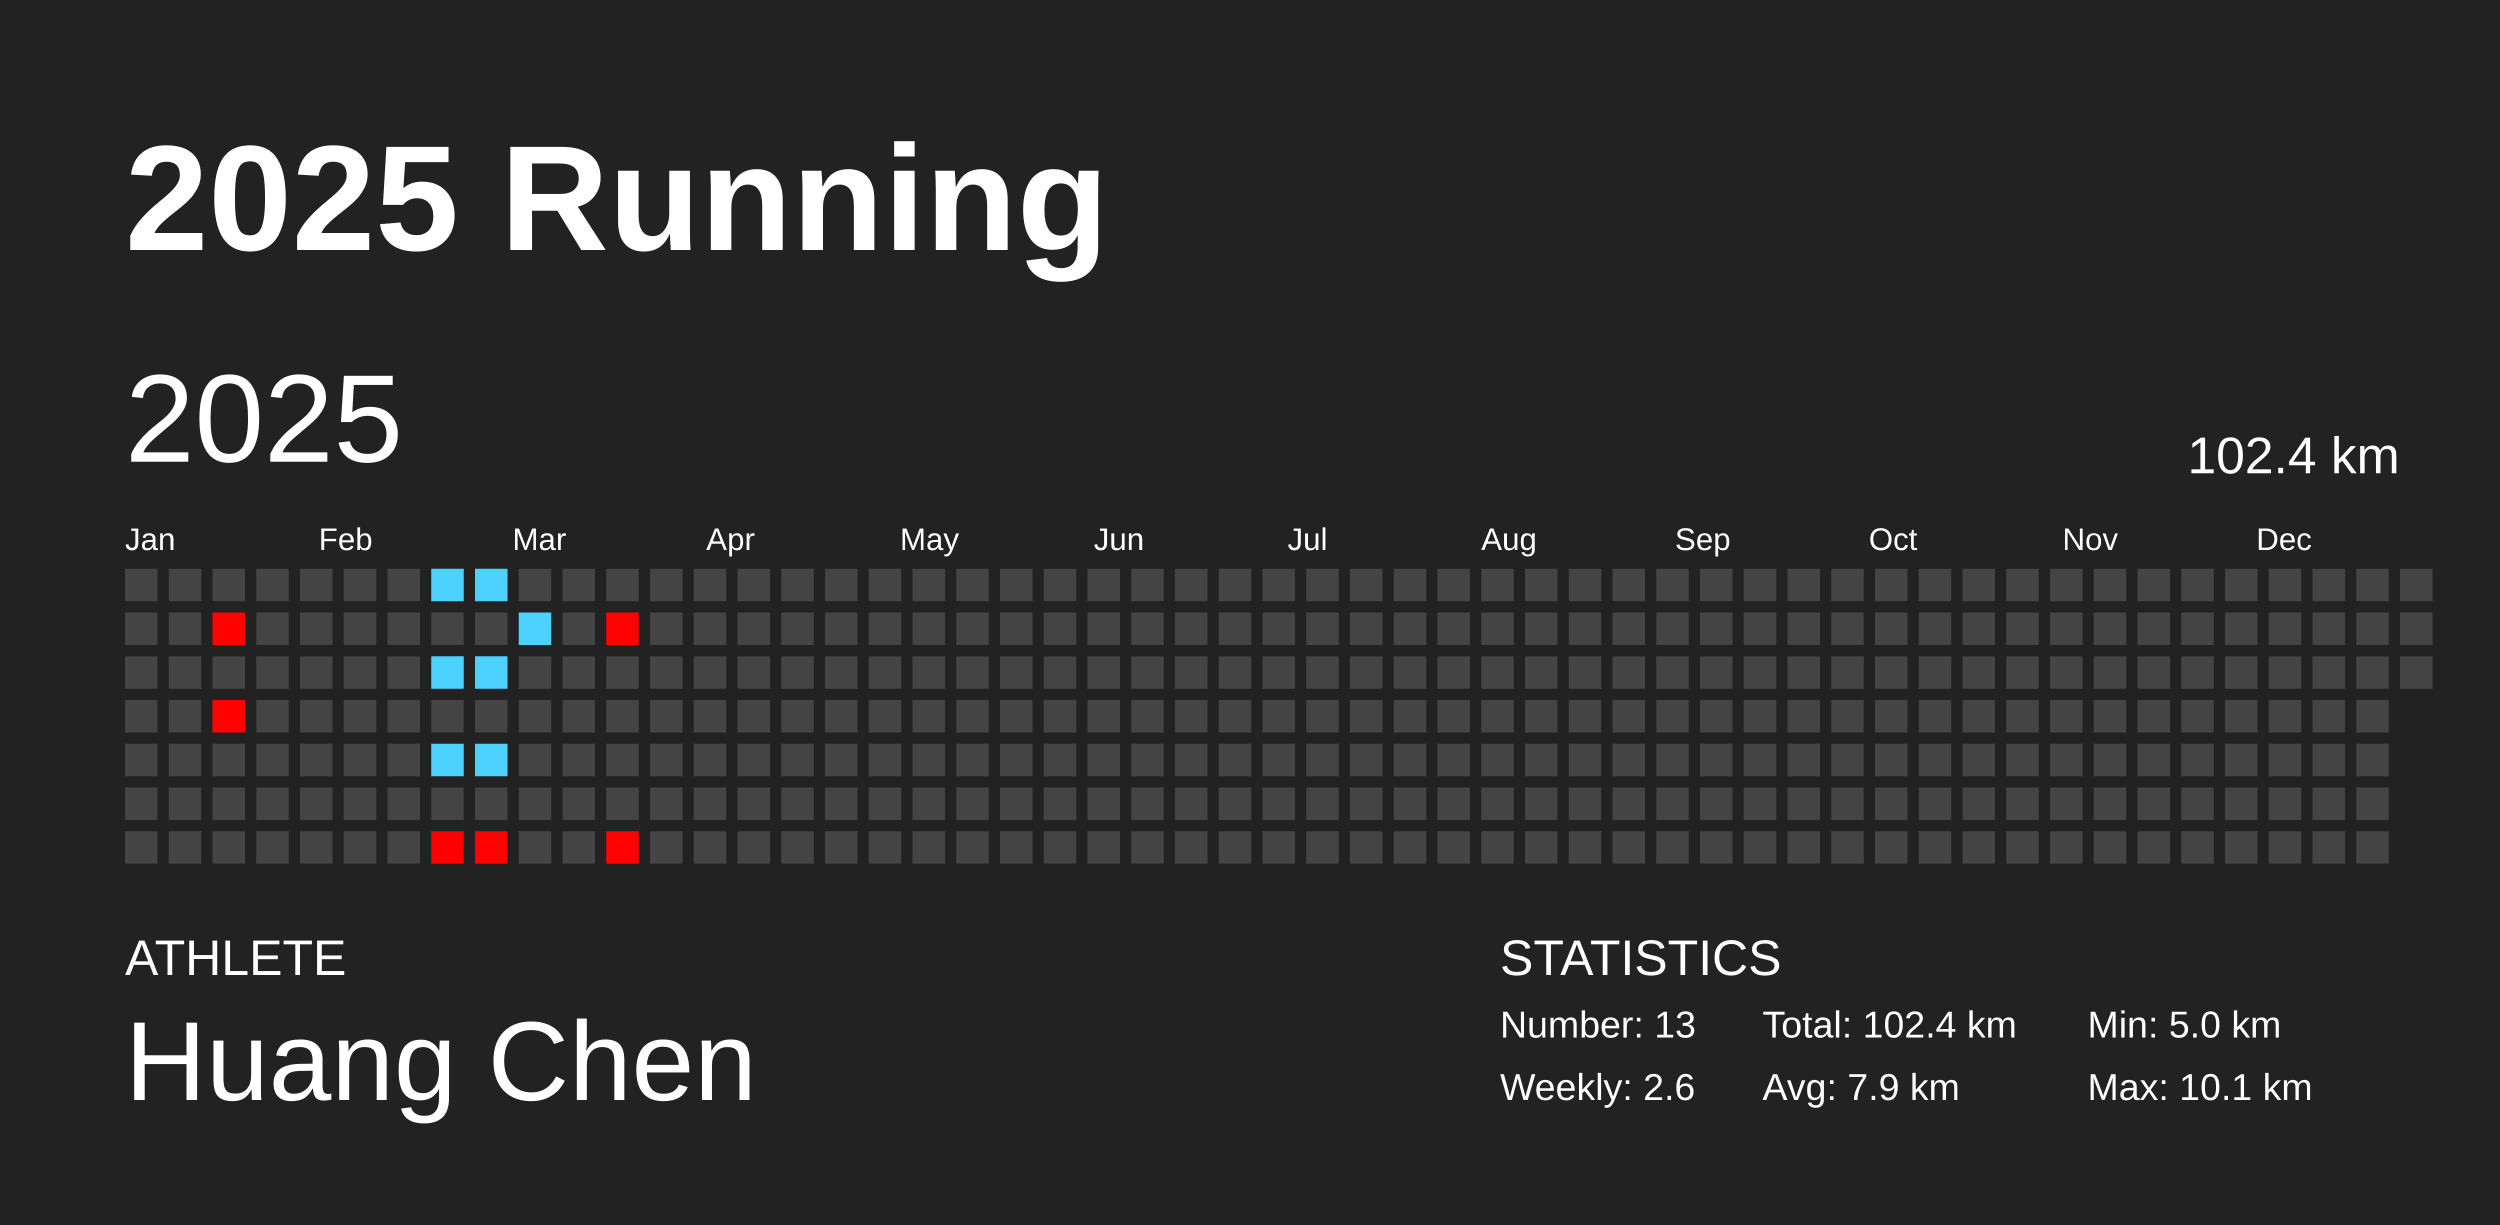
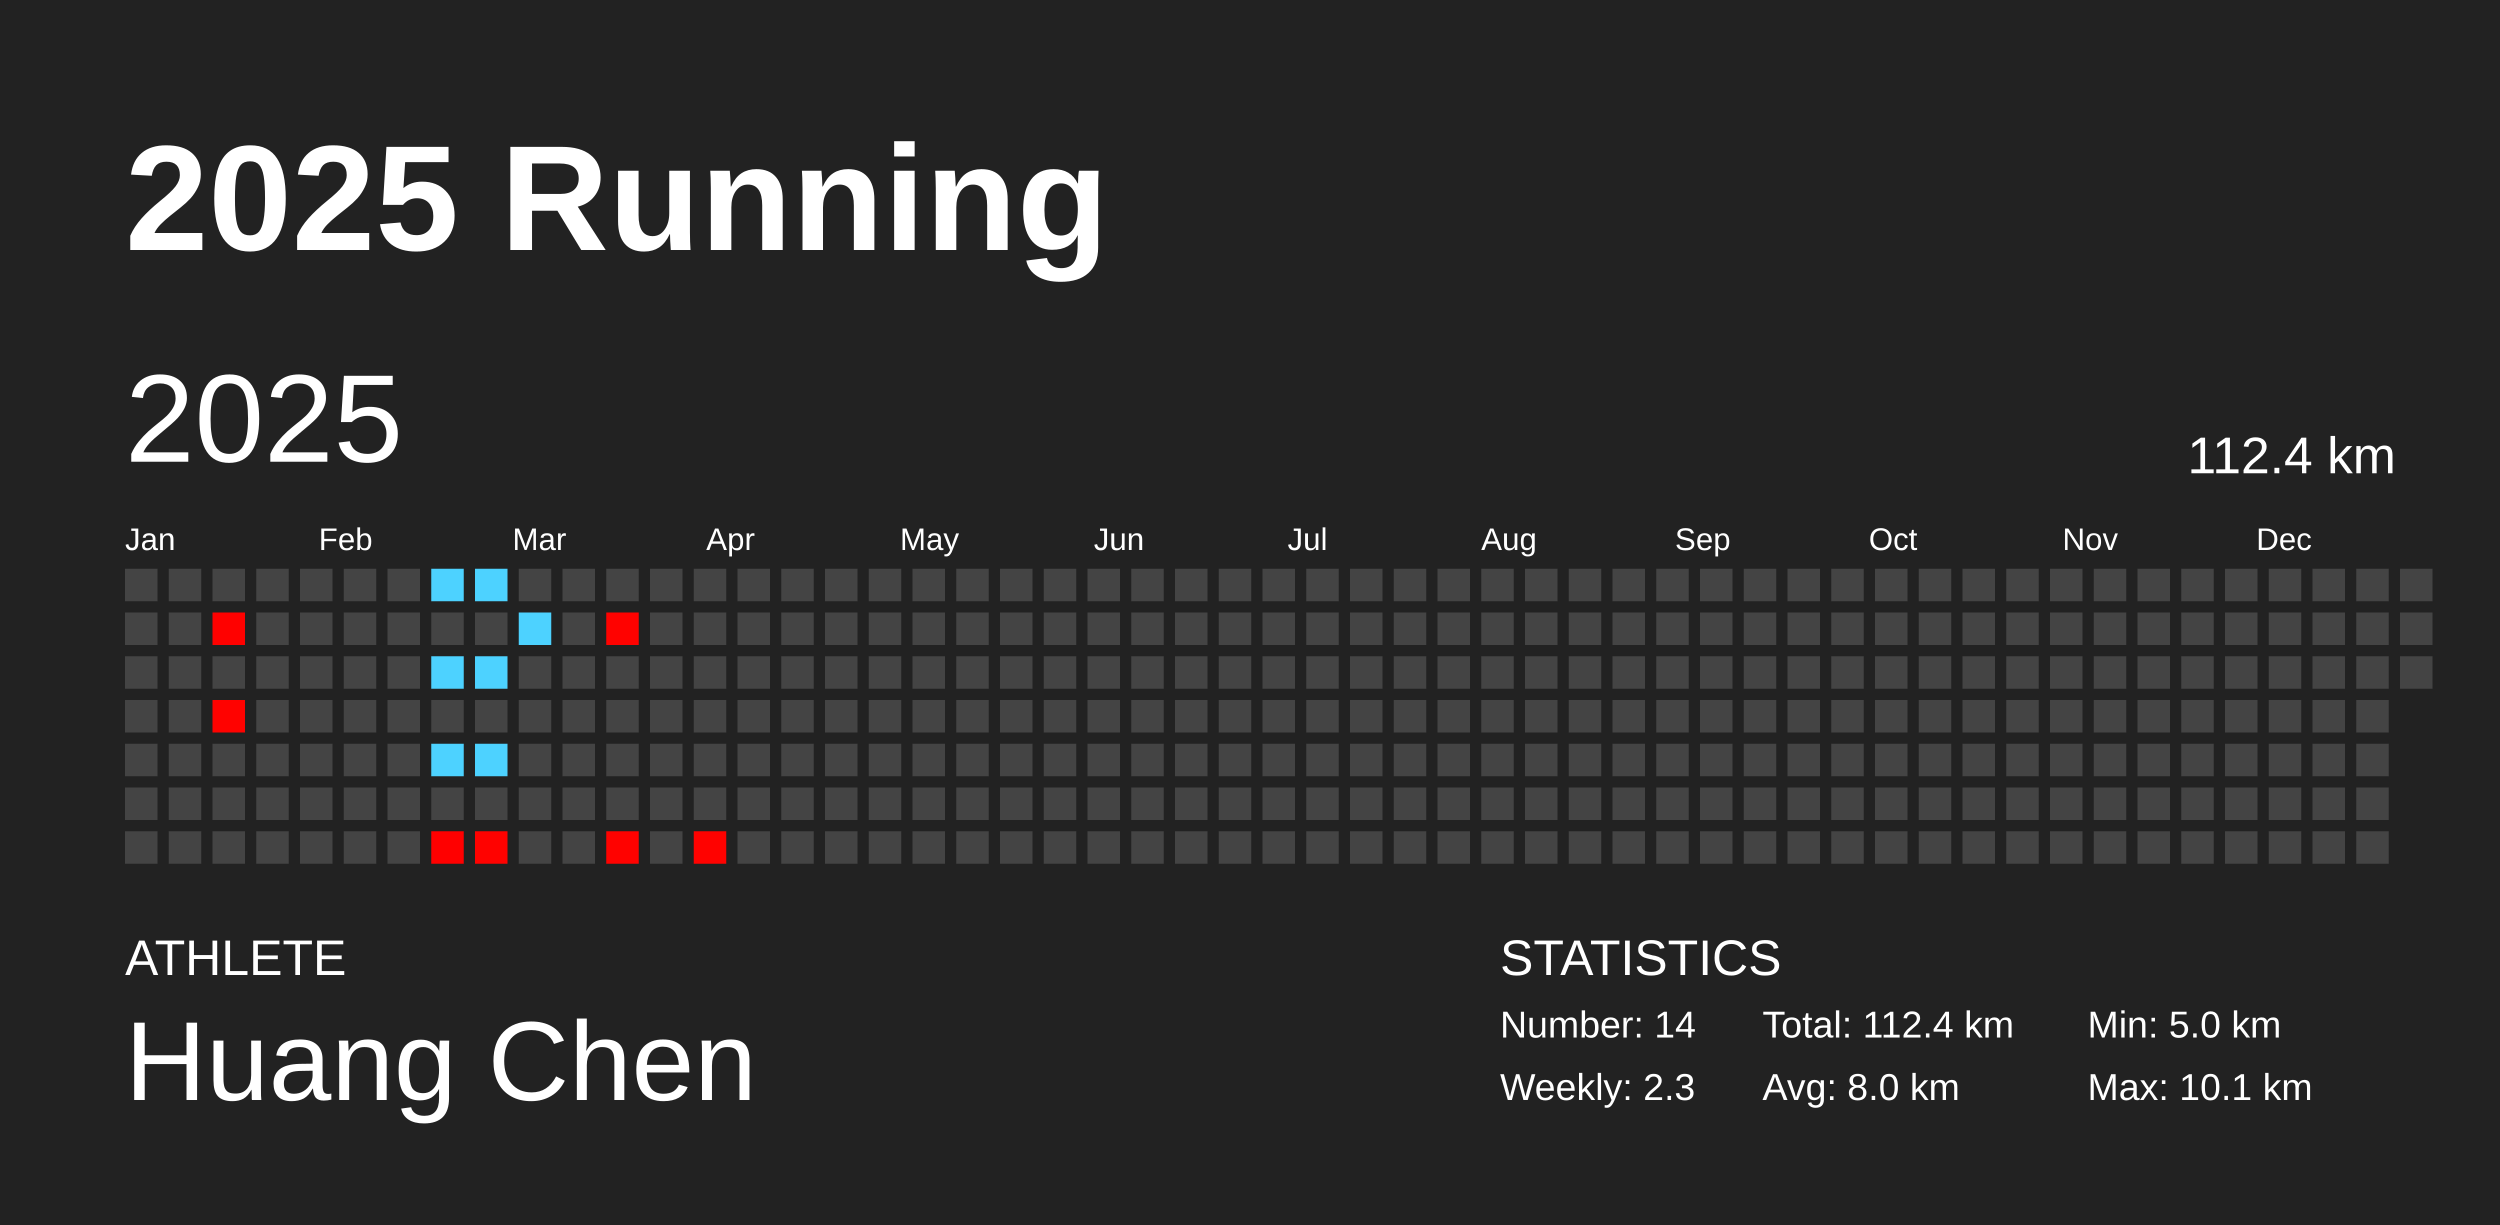
<svg xmlns="http://www.w3.org/2000/svg" baseProfile="full" height="98mm" version="1.1" viewBox="0,0,200,98" width="200mm">
  <defs />
  <rect fill="#222222" height="98" width="200" x="0" y="0" />
  <text fill="#FFFFFF" style="font-size:12px; font-family:Arial; font-weight:bold;" x="10" y="20">2025 Running</text>
  <text fill="#FFFFFF" style="font-size:4px; font-family:Arial" x="10" y="78">ATHLETE</text>
  <text fill="#FFFFFF" style="font-size:9px; font-family:Arial" x="10" y="88">Huang Chen</text>
  <text fill="#FFFFFF" style="font-size:4px; font-family:Arial" x="120" y="78">STATISTICS</text>
-   <text fill="#FFFFFF" style="font-size:3px; font-family:Arial" x="120" y="83">Number: 13</text>
-   <text fill="#FFFFFF" style="font-size:3px; font-family:Arial" x="120" y="88">Weekly: 2.6</text>
-   <text fill="#FFFFFF" style="font-size:3px; font-family:Arial" x="141" y="83">Total: 102.4 km</text>
-   <text fill="#FFFFFF" style="font-size:3px; font-family:Arial" x="141" y="88">Avg: 7.9 km</text>
+   <text fill="#FFFFFF" style="font-size:3px; font-family:Arial" x="120" y="83">Number: 14</text>
+   <text fill="#FFFFFF" style="font-size:3px; font-family:Arial" x="120" y="88">Weekly: 2.3</text>
+   <text fill="#FFFFFF" style="font-size:3px; font-family:Arial" x="141" y="83">Total: 112.4 km</text>
+   <text fill="#FFFFFF" style="font-size:3px; font-family:Arial" x="141" y="88">Avg: 8.0 km</text>
  <text fill="#FFFFFF" style="font-size:3px; font-family:Arial" x="167" y="83">Min: 5.0 km</text>
  <text fill="#FFFFFF" style="font-size:3px; font-family:Arial" x="167" y="88">Max: 10.1 km</text>
  <text dominant-baseline="hanging" fill="#FFFFFF" style="font-size:10.0px; font-family:Arial;" x="10" y="30">2025</text>
-   <text dominant-baseline="hanging" fill="#FFFFFF" style="font-size:4.125px; font-family:Arial;" x="175" y="35">102.4 km</text>
+   <text dominant-baseline="hanging" fill="#FFFFFF" style="font-size:4.125px; font-family:Arial;" x="175" y="35">112.4 km</text>
  <text fill="#FFFFFF" style="font-size:2.5px; font-family:Arial" x="10.0" y="44">Jan</text>
  <text fill="#FFFFFF" style="font-size:2.5px; font-family:Arial" x="25.5" y="44">Feb</text>
  <text fill="#FFFFFF" style="font-size:2.5px; font-family:Arial" x="41.0" y="44">Mar</text>
  <text fill="#FFFFFF" style="font-size:2.5px; font-family:Arial" x="56.5" y="44">Apr</text>
  <text fill="#FFFFFF" style="font-size:2.5px; font-family:Arial" x="72.0" y="44">May</text>
  <text fill="#FFFFFF" style="font-size:2.5px; font-family:Arial" x="87.5" y="44">Jun</text>
  <text fill="#FFFFFF" style="font-size:2.5px; font-family:Arial" x="103.0" y="44">Jul</text>
  <text fill="#FFFFFF" style="font-size:2.5px; font-family:Arial" x="118.5" y="44">Aug</text>
  <text fill="#FFFFFF" style="font-size:2.5px; font-family:Arial" x="134.0" y="44">Sep</text>
  <text fill="#FFFFFF" style="font-size:2.5px; font-family:Arial" x="149.5" y="44">Oct</text>
  <text fill="#FFFFFF" style="font-size:2.5px; font-family:Arial" x="165.0" y="44">Nov</text>
  <text fill="#FFFFFF" style="font-size:2.5px; font-family:Arial" x="180.5" y="44">Dec</text>
  <rect fill="#444444" height="2.6" width="2.6" x="10.0" y="45.5" />
  <rect fill="#444444" height="2.6" width="2.6" x="10.0" y="49.0" />
  <rect fill="#444444" height="2.6" width="2.6" x="10.0" y="52.5" />
  <rect fill="#444444" height="2.6" width="2.6" x="10.0" y="56.0" />
  <rect fill="#444444" height="2.6" width="2.6" x="10.0" y="59.5" />
  <rect fill="#444444" height="2.6" width="2.6" x="10.0" y="63.0" />
  <rect fill="#444444" height="2.6" width="2.6" x="10.0" y="66.5" />
  <rect fill="#444444" height="2.6" width="2.6" x="13.5" y="45.5" />
  <rect fill="#444444" height="2.6" width="2.6" x="13.5" y="49.0" />
  <rect fill="#444444" height="2.6" width="2.6" x="13.5" y="52.5" />
  <rect fill="#444444" height="2.6" width="2.6" x="13.5" y="56.0" />
  <rect fill="#444444" height="2.6" width="2.6" x="13.5" y="59.5" />
  <rect fill="#444444" height="2.6" width="2.6" x="13.5" y="63.0" />
  <rect fill="#444444" height="2.6" width="2.6" x="13.5" y="66.5" />
  <rect fill="#444444" height="2.6" width="2.6" x="17.0" y="45.5" />
  <rect fill="#ff0100" height="2.6" width="2.6" x="17.0" y="49.0" />
  <rect fill="#444444" height="2.6" width="2.6" x="17.0" y="52.5" />
  <rect fill="#ff0200" height="2.6" width="2.6" x="17.0" y="56.0" />
  <rect fill="#444444" height="2.6" width="2.6" x="17.0" y="59.5" />
  <rect fill="#444444" height="2.6" width="2.6" x="17.0" y="63.0" />
  <rect fill="#444444" height="2.6" width="2.6" x="17.0" y="66.5" />
  <rect fill="#444444" height="2.6" width="2.6" x="20.5" y="45.5" />
  <rect fill="#444444" height="2.6" width="2.6" x="20.5" y="49.0" />
  <rect fill="#444444" height="2.6" width="2.6" x="20.5" y="52.5" />
  <rect fill="#444444" height="2.6" width="2.6" x="20.5" y="56.0" />
  <rect fill="#444444" height="2.6" width="2.6" x="20.5" y="59.5" />
  <rect fill="#444444" height="2.6" width="2.6" x="20.5" y="63.0" />
  <rect fill="#444444" height="2.6" width="2.6" x="20.5" y="66.5" />
  <rect fill="#444444" height="2.6" width="2.6" x="24.0" y="45.5" />
  <rect fill="#444444" height="2.6" width="2.6" x="24.0" y="49.0" />
  <rect fill="#444444" height="2.6" width="2.6" x="24.0" y="52.5" />
  <rect fill="#444444" height="2.6" width="2.6" x="24.0" y="56.0" />
  <rect fill="#444444" height="2.6" width="2.6" x="24.0" y="59.5" />
  <rect fill="#444444" height="2.6" width="2.6" x="24.0" y="63.0" />
  <rect fill="#444444" height="2.6" width="2.6" x="24.0" y="66.5" />
  <rect fill="#444444" height="2.6" width="2.6" x="27.5" y="45.5" />
  <rect fill="#444444" height="2.6" width="2.6" x="27.5" y="49.0" />
  <rect fill="#444444" height="2.6" width="2.6" x="27.5" y="52.5" />
  <rect fill="#444444" height="2.6" width="2.6" x="27.5" y="56.0" />
  <rect fill="#444444" height="2.6" width="2.6" x="27.5" y="59.5" />
  <rect fill="#444444" height="2.6" width="2.6" x="27.5" y="63.0" />
  <rect fill="#444444" height="2.6" width="2.6" x="27.5" y="66.5" />
  <rect fill="#444444" height="2.6" width="2.6" x="31.0" y="45.5" />
  <rect fill="#444444" height="2.6" width="2.6" x="31.0" y="49.0" />
  <rect fill="#444444" height="2.6" width="2.6" x="31.0" y="52.5" />
  <rect fill="#444444" height="2.6" width="2.6" x="31.0" y="56.0" />
  <rect fill="#444444" height="2.6" width="2.6" x="31.0" y="59.5" />
  <rect fill="#444444" height="2.6" width="2.6" x="31.0" y="63.0" />
  <rect fill="#444444" height="2.6" width="2.6" x="31.0" y="66.5" />
  <rect fill="#4dd2ff" height="2.6" width="2.6" x="34.5" y="45.5" />
  <rect fill="#444444" height="2.6" width="2.6" x="34.5" y="49.0" />
  <rect fill="#4dd2ff" height="2.6" width="2.6" x="34.5" y="52.5" />
  <rect fill="#444444" height="2.6" width="2.6" x="34.5" y="56.0" />
  <rect fill="#4dd2ff" height="2.6" width="2.6" x="34.5" y="59.5" />
  <rect fill="#444444" height="2.6" width="2.6" x="34.5" y="63.0" />
  <rect fill="#ff0000" height="2.6" width="2.6" x="34.5" y="66.5" />
  <rect fill="#4dd2ff" height="2.6" width="2.6" x="38.0" y="45.5" />
  <rect fill="#444444" height="2.6" width="2.6" x="38.0" y="49.0" />
  <rect fill="#4dd2ff" height="2.6" width="2.6" x="38.0" y="52.5" />
  <rect fill="#444444" height="2.6" width="2.6" x="38.0" y="56.0" />
  <rect fill="#4dd2ff" height="2.6" width="2.6" x="38.0" y="59.5" />
  <rect fill="#444444" height="2.6" width="2.6" x="38.0" y="63.0" />
  <rect fill="#ff0200" height="2.6" width="2.6" x="38.0" y="66.5" />
  <rect fill="#444444" height="2.6" width="2.6" x="41.5" y="45.5" />
  <rect fill="#4dd2ff" height="2.6" width="2.6" x="41.5" y="49.0" />
  <rect fill="#444444" height="2.6" width="2.6" x="41.5" y="52.5" />
  <rect fill="#444444" height="2.6" width="2.6" x="41.5" y="56.0" />
  <rect fill="#444444" height="2.6" width="2.6" x="41.5" y="59.5" />
  <rect fill="#444444" height="2.6" width="2.6" x="41.5" y="63.0" />
  <rect fill="#444444" height="2.6" width="2.6" x="41.5" y="66.5" />
  <rect fill="#444444" height="2.6" width="2.6" x="45.0" y="45.5" />
  <rect fill="#444444" height="2.6" width="2.6" x="45.0" y="49.0" />
  <rect fill="#444444" height="2.6" width="2.6" x="45.0" y="52.5" />
  <rect fill="#444444" height="2.6" width="2.6" x="45.0" y="56.0" />
  <rect fill="#444444" height="2.6" width="2.6" x="45.0" y="59.5" />
  <rect fill="#444444" height="2.6" width="2.6" x="45.0" y="63.0" />
  <rect fill="#444444" height="2.6" width="2.6" x="45.0" y="66.5" />
  <rect fill="#444444" height="2.6" width="2.6" x="48.5" y="45.5" />
  <rect fill="#ff0200" height="2.6" width="2.6" x="48.5" y="49.0" />
  <rect fill="#444444" height="2.6" width="2.6" x="48.5" y="52.5" />
  <rect fill="#444444" height="2.6" width="2.6" x="48.5" y="56.0" />
  <rect fill="#444444" height="2.6" width="2.6" x="48.5" y="59.5" />
  <rect fill="#444444" height="2.6" width="2.6" x="48.5" y="63.0" />
  <rect fill="#ff0200" height="2.6" width="2.6" x="48.5" y="66.5" />
  <rect fill="#444444" height="2.6" width="2.6" x="52.0" y="45.5" />
  <rect fill="#444444" height="2.6" width="2.6" x="52.0" y="49.0" />
  <rect fill="#444444" height="2.6" width="2.6" x="52.0" y="52.5" />
  <rect fill="#444444" height="2.6" width="2.6" x="52.0" y="56.0" />
  <rect fill="#444444" height="2.6" width="2.6" x="52.0" y="59.5" />
  <rect fill="#444444" height="2.6" width="2.6" x="52.0" y="63.0" />
  <rect fill="#444444" height="2.6" width="2.6" x="52.0" y="66.5" />
  <rect fill="#444444" height="2.6" width="2.6" x="55.5" y="45.5" />
  <rect fill="#444444" height="2.6" width="2.6" x="55.5" y="49.0" />
  <rect fill="#444444" height="2.6" width="2.6" x="55.5" y="52.5" />
  <rect fill="#444444" height="2.6" width="2.6" x="55.5" y="56.0" />
  <rect fill="#444444" height="2.6" width="2.6" x="55.5" y="59.5" />
  <rect fill="#444444" height="2.6" width="2.6" x="55.5" y="63.0" />
-   <rect fill="#444444" height="2.6" width="2.6" x="55.5" y="66.5" />
+   <rect fill="#ff0200" height="2.6" width="2.6" x="55.5" y="66.5" />
  <rect fill="#444444" height="2.6" width="2.6" x="59.0" y="45.5" />
  <rect fill="#444444" height="2.6" width="2.6" x="59.0" y="49.0" />
  <rect fill="#444444" height="2.6" width="2.6" x="59.0" y="52.5" />
  <rect fill="#444444" height="2.6" width="2.6" x="59.0" y="56.0" />
  <rect fill="#444444" height="2.6" width="2.6" x="59.0" y="59.5" />
  <rect fill="#444444" height="2.6" width="2.6" x="59.0" y="63.0" />
  <rect fill="#444444" height="2.6" width="2.6" x="59.0" y="66.5" />
  <rect fill="#444444" height="2.6" width="2.6" x="62.5" y="45.5" />
  <rect fill="#444444" height="2.6" width="2.6" x="62.5" y="49.0" />
  <rect fill="#444444" height="2.6" width="2.6" x="62.5" y="52.5" />
  <rect fill="#444444" height="2.6" width="2.6" x="62.5" y="56.0" />
  <rect fill="#444444" height="2.6" width="2.6" x="62.5" y="59.5" />
  <rect fill="#444444" height="2.6" width="2.6" x="62.5" y="63.0" />
  <rect fill="#444444" height="2.6" width="2.6" x="62.5" y="66.5" />
  <rect fill="#444444" height="2.6" width="2.6" x="66.0" y="45.5" />
  <rect fill="#444444" height="2.6" width="2.6" x="66.0" y="49.0" />
  <rect fill="#444444" height="2.6" width="2.6" x="66.0" y="52.5" />
  <rect fill="#444444" height="2.6" width="2.6" x="66.0" y="56.0" />
  <rect fill="#444444" height="2.6" width="2.6" x="66.0" y="59.5" />
  <rect fill="#444444" height="2.6" width="2.6" x="66.0" y="63.0" />
  <rect fill="#444444" height="2.6" width="2.6" x="66.0" y="66.5" />
  <rect fill="#444444" height="2.6" width="2.6" x="69.5" y="45.5" />
  <rect fill="#444444" height="2.6" width="2.6" x="69.5" y="49.0" />
  <rect fill="#444444" height="2.6" width="2.6" x="69.5" y="52.5" />
  <rect fill="#444444" height="2.6" width="2.6" x="69.5" y="56.0" />
  <rect fill="#444444" height="2.6" width="2.6" x="69.5" y="59.5" />
  <rect fill="#444444" height="2.6" width="2.6" x="69.5" y="63.0" />
  <rect fill="#444444" height="2.6" width="2.6" x="69.5" y="66.5" />
  <rect fill="#444444" height="2.6" width="2.6" x="73.0" y="45.5" />
  <rect fill="#444444" height="2.6" width="2.6" x="73.0" y="49.0" />
  <rect fill="#444444" height="2.6" width="2.6" x="73.0" y="52.5" />
  <rect fill="#444444" height="2.6" width="2.6" x="73.0" y="56.0" />
  <rect fill="#444444" height="2.6" width="2.6" x="73.0" y="59.5" />
  <rect fill="#444444" height="2.6" width="2.6" x="73.0" y="63.0" />
  <rect fill="#444444" height="2.6" width="2.6" x="73.0" y="66.5" />
  <rect fill="#444444" height="2.6" width="2.6" x="76.5" y="45.5" />
  <rect fill="#444444" height="2.6" width="2.6" x="76.5" y="49.0" />
  <rect fill="#444444" height="2.6" width="2.6" x="76.5" y="52.5" />
  <rect fill="#444444" height="2.6" width="2.6" x="76.5" y="56.0" />
  <rect fill="#444444" height="2.6" width="2.6" x="76.5" y="59.5" />
  <rect fill="#444444" height="2.6" width="2.6" x="76.5" y="63.0" />
  <rect fill="#444444" height="2.6" width="2.6" x="76.5" y="66.5" />
  <rect fill="#444444" height="2.6" width="2.6" x="80.0" y="45.5" />
  <rect fill="#444444" height="2.6" width="2.6" x="80.0" y="49.0" />
  <rect fill="#444444" height="2.6" width="2.6" x="80.0" y="52.5" />
  <rect fill="#444444" height="2.6" width="2.6" x="80.0" y="56.0" />
  <rect fill="#444444" height="2.6" width="2.6" x="80.0" y="59.5" />
  <rect fill="#444444" height="2.6" width="2.6" x="80.0" y="63.0" />
  <rect fill="#444444" height="2.6" width="2.6" x="80.0" y="66.5" />
  <rect fill="#444444" height="2.6" width="2.6" x="83.5" y="45.5" />
  <rect fill="#444444" height="2.6" width="2.6" x="83.5" y="49.0" />
  <rect fill="#444444" height="2.6" width="2.6" x="83.5" y="52.5" />
  <rect fill="#444444" height="2.6" width="2.6" x="83.5" y="56.0" />
  <rect fill="#444444" height="2.6" width="2.6" x="83.5" y="59.5" />
  <rect fill="#444444" height="2.6" width="2.6" x="83.5" y="63.0" />
  <rect fill="#444444" height="2.6" width="2.6" x="83.5" y="66.5" />
  <rect fill="#444444" height="2.6" width="2.6" x="87.0" y="45.5" />
  <rect fill="#444444" height="2.6" width="2.6" x="87.0" y="49.0" />
  <rect fill="#444444" height="2.6" width="2.6" x="87.0" y="52.5" />
  <rect fill="#444444" height="2.6" width="2.6" x="87.0" y="56.0" />
  <rect fill="#444444" height="2.6" width="2.6" x="87.0" y="59.5" />
  <rect fill="#444444" height="2.6" width="2.6" x="87.0" y="63.0" />
  <rect fill="#444444" height="2.6" width="2.6" x="87.0" y="66.5" />
  <rect fill="#444444" height="2.6" width="2.6" x="90.5" y="45.5" />
  <rect fill="#444444" height="2.6" width="2.6" x="90.5" y="49.0" />
  <rect fill="#444444" height="2.6" width="2.6" x="90.5" y="52.5" />
  <rect fill="#444444" height="2.6" width="2.6" x="90.5" y="56.0" />
  <rect fill="#444444" height="2.6" width="2.6" x="90.5" y="59.5" />
  <rect fill="#444444" height="2.6" width="2.6" x="90.5" y="63.0" />
  <rect fill="#444444" height="2.6" width="2.6" x="90.5" y="66.5" />
  <rect fill="#444444" height="2.6" width="2.6" x="94.0" y="45.5" />
  <rect fill="#444444" height="2.6" width="2.6" x="94.0" y="49.0" />
  <rect fill="#444444" height="2.6" width="2.6" x="94.0" y="52.5" />
  <rect fill="#444444" height="2.6" width="2.6" x="94.0" y="56.0" />
  <rect fill="#444444" height="2.6" width="2.6" x="94.0" y="59.5" />
  <rect fill="#444444" height="2.6" width="2.6" x="94.0" y="63.0" />
  <rect fill="#444444" height="2.6" width="2.6" x="94.0" y="66.5" />
  <rect fill="#444444" height="2.6" width="2.6" x="97.5" y="45.5" />
  <rect fill="#444444" height="2.6" width="2.6" x="97.5" y="49.0" />
  <rect fill="#444444" height="2.6" width="2.6" x="97.5" y="52.5" />
  <rect fill="#444444" height="2.6" width="2.6" x="97.5" y="56.0" />
  <rect fill="#444444" height="2.6" width="2.6" x="97.5" y="59.5" />
  <rect fill="#444444" height="2.6" width="2.6" x="97.5" y="63.0" />
  <rect fill="#444444" height="2.6" width="2.6" x="97.5" y="66.5" />
  <rect fill="#444444" height="2.6" width="2.6" x="101.0" y="45.5" />
  <rect fill="#444444" height="2.6" width="2.6" x="101.0" y="49.0" />
  <rect fill="#444444" height="2.6" width="2.6" x="101.0" y="52.5" />
  <rect fill="#444444" height="2.6" width="2.6" x="101.0" y="56.0" />
  <rect fill="#444444" height="2.6" width="2.6" x="101.0" y="59.5" />
  <rect fill="#444444" height="2.6" width="2.6" x="101.0" y="63.0" />
  <rect fill="#444444" height="2.6" width="2.6" x="101.0" y="66.5" />
  <rect fill="#444444" height="2.6" width="2.6" x="104.5" y="45.5" />
  <rect fill="#444444" height="2.6" width="2.6" x="104.5" y="49.0" />
  <rect fill="#444444" height="2.6" width="2.6" x="104.5" y="52.5" />
  <rect fill="#444444" height="2.6" width="2.6" x="104.5" y="56.0" />
  <rect fill="#444444" height="2.6" width="2.6" x="104.5" y="59.5" />
  <rect fill="#444444" height="2.6" width="2.6" x="104.5" y="63.0" />
  <rect fill="#444444" height="2.6" width="2.6" x="104.5" y="66.5" />
  <rect fill="#444444" height="2.6" width="2.6" x="108.0" y="45.5" />
  <rect fill="#444444" height="2.6" width="2.6" x="108.0" y="49.0" />
  <rect fill="#444444" height="2.6" width="2.6" x="108.0" y="52.5" />
  <rect fill="#444444" height="2.6" width="2.6" x="108.0" y="56.0" />
  <rect fill="#444444" height="2.6" width="2.6" x="108.0" y="59.5" />
  <rect fill="#444444" height="2.6" width="2.6" x="108.0" y="63.0" />
  <rect fill="#444444" height="2.6" width="2.6" x="108.0" y="66.5" />
  <rect fill="#444444" height="2.6" width="2.6" x="111.5" y="45.5" />
  <rect fill="#444444" height="2.6" width="2.6" x="111.5" y="49.0" />
  <rect fill="#444444" height="2.6" width="2.6" x="111.5" y="52.5" />
  <rect fill="#444444" height="2.6" width="2.6" x="111.5" y="56.0" />
  <rect fill="#444444" height="2.6" width="2.6" x="111.5" y="59.5" />
  <rect fill="#444444" height="2.6" width="2.6" x="111.5" y="63.0" />
  <rect fill="#444444" height="2.6" width="2.6" x="111.5" y="66.5" />
  <rect fill="#444444" height="2.6" width="2.6" x="115.0" y="45.5" />
  <rect fill="#444444" height="2.6" width="2.6" x="115.0" y="49.0" />
  <rect fill="#444444" height="2.6" width="2.6" x="115.0" y="52.5" />
  <rect fill="#444444" height="2.6" width="2.6" x="115.0" y="56.0" />
  <rect fill="#444444" height="2.6" width="2.6" x="115.0" y="59.5" />
  <rect fill="#444444" height="2.6" width="2.6" x="115.0" y="63.0" />
  <rect fill="#444444" height="2.6" width="2.6" x="115.0" y="66.5" />
  <rect fill="#444444" height="2.6" width="2.6" x="118.5" y="45.5" />
  <rect fill="#444444" height="2.6" width="2.6" x="118.5" y="49.0" />
  <rect fill="#444444" height="2.6" width="2.6" x="118.5" y="52.5" />
  <rect fill="#444444" height="2.6" width="2.6" x="118.5" y="56.0" />
  <rect fill="#444444" height="2.6" width="2.6" x="118.5" y="59.5" />
  <rect fill="#444444" height="2.6" width="2.6" x="118.5" y="63.0" />
  <rect fill="#444444" height="2.6" width="2.6" x="118.5" y="66.5" />
  <rect fill="#444444" height="2.6" width="2.6" x="122.0" y="45.5" />
  <rect fill="#444444" height="2.6" width="2.6" x="122.0" y="49.0" />
  <rect fill="#444444" height="2.6" width="2.6" x="122.0" y="52.5" />
  <rect fill="#444444" height="2.6" width="2.6" x="122.0" y="56.0" />
  <rect fill="#444444" height="2.6" width="2.6" x="122.0" y="59.5" />
  <rect fill="#444444" height="2.6" width="2.6" x="122.0" y="63.0" />
  <rect fill="#444444" height="2.6" width="2.6" x="122.0" y="66.5" />
  <rect fill="#444444" height="2.6" width="2.6" x="125.5" y="45.5" />
  <rect fill="#444444" height="2.6" width="2.6" x="125.5" y="49.0" />
  <rect fill="#444444" height="2.6" width="2.6" x="125.5" y="52.5" />
  <rect fill="#444444" height="2.6" width="2.6" x="125.5" y="56.0" />
  <rect fill="#444444" height="2.6" width="2.6" x="125.5" y="59.5" />
  <rect fill="#444444" height="2.6" width="2.6" x="125.5" y="63.0" />
  <rect fill="#444444" height="2.6" width="2.6" x="125.5" y="66.5" />
  <rect fill="#444444" height="2.6" width="2.6" x="129.0" y="45.5" />
  <rect fill="#444444" height="2.6" width="2.6" x="129.0" y="49.0" />
  <rect fill="#444444" height="2.6" width="2.6" x="129.0" y="52.5" />
  <rect fill="#444444" height="2.6" width="2.6" x="129.0" y="56.0" />
  <rect fill="#444444" height="2.6" width="2.6" x="129.0" y="59.5" />
  <rect fill="#444444" height="2.6" width="2.6" x="129.0" y="63.0" />
  <rect fill="#444444" height="2.6" width="2.6" x="129.0" y="66.5" />
  <rect fill="#444444" height="2.6" width="2.6" x="132.5" y="45.5" />
  <rect fill="#444444" height="2.6" width="2.6" x="132.5" y="49.0" />
  <rect fill="#444444" height="2.6" width="2.6" x="132.5" y="52.5" />
  <rect fill="#444444" height="2.6" width="2.6" x="132.5" y="56.0" />
  <rect fill="#444444" height="2.6" width="2.6" x="132.5" y="59.5" />
  <rect fill="#444444" height="2.6" width="2.6" x="132.5" y="63.0" />
  <rect fill="#444444" height="2.6" width="2.6" x="132.5" y="66.5" />
  <rect fill="#444444" height="2.6" width="2.6" x="136.0" y="45.5" />
  <rect fill="#444444" height="2.6" width="2.6" x="136.0" y="49.0" />
  <rect fill="#444444" height="2.6" width="2.6" x="136.0" y="52.5" />
  <rect fill="#444444" height="2.6" width="2.6" x="136.0" y="56.0" />
  <rect fill="#444444" height="2.6" width="2.6" x="136.0" y="59.5" />
  <rect fill="#444444" height="2.6" width="2.6" x="136.0" y="63.0" />
  <rect fill="#444444" height="2.6" width="2.6" x="136.0" y="66.5" />
  <rect fill="#444444" height="2.6" width="2.6" x="139.5" y="45.5" />
  <rect fill="#444444" height="2.6" width="2.6" x="139.5" y="49.0" />
  <rect fill="#444444" height="2.6" width="2.6" x="139.5" y="52.5" />
  <rect fill="#444444" height="2.6" width="2.6" x="139.5" y="56.0" />
  <rect fill="#444444" height="2.6" width="2.6" x="139.5" y="59.5" />
  <rect fill="#444444" height="2.6" width="2.6" x="139.5" y="63.0" />
  <rect fill="#444444" height="2.6" width="2.6" x="139.5" y="66.5" />
  <rect fill="#444444" height="2.6" width="2.6" x="143.0" y="45.5" />
  <rect fill="#444444" height="2.6" width="2.6" x="143.0" y="49.0" />
  <rect fill="#444444" height="2.6" width="2.6" x="143.0" y="52.5" />
  <rect fill="#444444" height="2.6" width="2.6" x="143.0" y="56.0" />
  <rect fill="#444444" height="2.6" width="2.6" x="143.0" y="59.5" />
  <rect fill="#444444" height="2.6" width="2.6" x="143.0" y="63.0" />
  <rect fill="#444444" height="2.6" width="2.6" x="143.0" y="66.5" />
  <rect fill="#444444" height="2.6" width="2.6" x="146.5" y="45.5" />
  <rect fill="#444444" height="2.6" width="2.6" x="146.5" y="49.0" />
  <rect fill="#444444" height="2.6" width="2.6" x="146.5" y="52.5" />
  <rect fill="#444444" height="2.6" width="2.6" x="146.5" y="56.0" />
  <rect fill="#444444" height="2.6" width="2.6" x="146.5" y="59.5" />
  <rect fill="#444444" height="2.6" width="2.6" x="146.5" y="63.0" />
  <rect fill="#444444" height="2.6" width="2.6" x="146.5" y="66.5" />
  <rect fill="#444444" height="2.6" width="2.6" x="150.0" y="45.5" />
  <rect fill="#444444" height="2.6" width="2.6" x="150.0" y="49.0" />
  <rect fill="#444444" height="2.6" width="2.6" x="150.0" y="52.5" />
  <rect fill="#444444" height="2.6" width="2.6" x="150.0" y="56.0" />
  <rect fill="#444444" height="2.6" width="2.6" x="150.0" y="59.5" />
  <rect fill="#444444" height="2.6" width="2.6" x="150.0" y="63.0" />
  <rect fill="#444444" height="2.6" width="2.6" x="150.0" y="66.5" />
  <rect fill="#444444" height="2.6" width="2.6" x="153.5" y="45.5" />
  <rect fill="#444444" height="2.6" width="2.6" x="153.5" y="49.0" />
  <rect fill="#444444" height="2.6" width="2.6" x="153.5" y="52.5" />
  <rect fill="#444444" height="2.6" width="2.6" x="153.5" y="56.0" />
  <rect fill="#444444" height="2.6" width="2.6" x="153.5" y="59.5" />
  <rect fill="#444444" height="2.6" width="2.6" x="153.5" y="63.0" />
  <rect fill="#444444" height="2.6" width="2.6" x="153.5" y="66.5" />
  <rect fill="#444444" height="2.6" width="2.6" x="157.0" y="45.5" />
  <rect fill="#444444" height="2.6" width="2.6" x="157.0" y="49.0" />
  <rect fill="#444444" height="2.6" width="2.6" x="157.0" y="52.5" />
  <rect fill="#444444" height="2.6" width="2.6" x="157.0" y="56.0" />
  <rect fill="#444444" height="2.6" width="2.6" x="157.0" y="59.5" />
  <rect fill="#444444" height="2.6" width="2.6" x="157.0" y="63.0" />
  <rect fill="#444444" height="2.6" width="2.6" x="157.0" y="66.5" />
  <rect fill="#444444" height="2.6" width="2.6" x="160.5" y="45.5" />
  <rect fill="#444444" height="2.6" width="2.6" x="160.5" y="49.0" />
  <rect fill="#444444" height="2.6" width="2.6" x="160.5" y="52.5" />
  <rect fill="#444444" height="2.6" width="2.6" x="160.5" y="56.0" />
  <rect fill="#444444" height="2.6" width="2.6" x="160.5" y="59.5" />
  <rect fill="#444444" height="2.6" width="2.6" x="160.5" y="63.0" />
  <rect fill="#444444" height="2.6" width="2.6" x="160.5" y="66.5" />
  <rect fill="#444444" height="2.6" width="2.6" x="164.0" y="45.5" />
  <rect fill="#444444" height="2.6" width="2.6" x="164.0" y="49.0" />
  <rect fill="#444444" height="2.6" width="2.6" x="164.0" y="52.5" />
  <rect fill="#444444" height="2.6" width="2.6" x="164.0" y="56.0" />
  <rect fill="#444444" height="2.6" width="2.6" x="164.0" y="59.5" />
  <rect fill="#444444" height="2.6" width="2.6" x="164.0" y="63.0" />
  <rect fill="#444444" height="2.6" width="2.6" x="164.0" y="66.5" />
  <rect fill="#444444" height="2.6" width="2.6" x="167.5" y="45.5" />
  <rect fill="#444444" height="2.6" width="2.6" x="167.5" y="49.0" />
  <rect fill="#444444" height="2.6" width="2.6" x="167.5" y="52.5" />
  <rect fill="#444444" height="2.6" width="2.6" x="167.5" y="56.0" />
  <rect fill="#444444" height="2.6" width="2.6" x="167.5" y="59.5" />
  <rect fill="#444444" height="2.6" width="2.6" x="167.5" y="63.0" />
  <rect fill="#444444" height="2.6" width="2.6" x="167.5" y="66.5" />
  <rect fill="#444444" height="2.6" width="2.6" x="171.0" y="45.5" />
  <rect fill="#444444" height="2.6" width="2.6" x="171.0" y="49.0" />
  <rect fill="#444444" height="2.6" width="2.6" x="171.0" y="52.5" />
  <rect fill="#444444" height="2.6" width="2.6" x="171.0" y="56.0" />
  <rect fill="#444444" height="2.6" width="2.6" x="171.0" y="59.5" />
  <rect fill="#444444" height="2.6" width="2.6" x="171.0" y="63.0" />
  <rect fill="#444444" height="2.6" width="2.6" x="171.0" y="66.5" />
  <rect fill="#444444" height="2.6" width="2.6" x="174.5" y="45.5" />
  <rect fill="#444444" height="2.6" width="2.6" x="174.5" y="49.0" />
  <rect fill="#444444" height="2.6" width="2.6" x="174.5" y="52.5" />
  <rect fill="#444444" height="2.6" width="2.6" x="174.5" y="56.0" />
  <rect fill="#444444" height="2.6" width="2.6" x="174.5" y="59.5" />
  <rect fill="#444444" height="2.6" width="2.6" x="174.5" y="63.0" />
  <rect fill="#444444" height="2.6" width="2.6" x="174.5" y="66.5" />
  <rect fill="#444444" height="2.6" width="2.6" x="178.0" y="45.5" />
  <rect fill="#444444" height="2.6" width="2.6" x="178.0" y="49.0" />
  <rect fill="#444444" height="2.6" width="2.6" x="178.0" y="52.5" />
  <rect fill="#444444" height="2.6" width="2.6" x="178.0" y="56.0" />
  <rect fill="#444444" height="2.6" width="2.6" x="178.0" y="59.5" />
  <rect fill="#444444" height="2.6" width="2.6" x="178.0" y="63.0" />
  <rect fill="#444444" height="2.6" width="2.6" x="178.0" y="66.5" />
  <rect fill="#444444" height="2.6" width="2.6" x="181.5" y="45.5" />
  <rect fill="#444444" height="2.6" width="2.6" x="181.5" y="49.0" />
  <rect fill="#444444" height="2.6" width="2.6" x="181.5" y="52.5" />
  <rect fill="#444444" height="2.6" width="2.6" x="181.5" y="56.0" />
  <rect fill="#444444" height="2.6" width="2.6" x="181.5" y="59.5" />
  <rect fill="#444444" height="2.6" width="2.6" x="181.5" y="63.0" />
  <rect fill="#444444" height="2.6" width="2.6" x="181.5" y="66.5" />
  <rect fill="#444444" height="2.6" width="2.6" x="185.0" y="45.5" />
  <rect fill="#444444" height="2.6" width="2.6" x="185.0" y="49.0" />
  <rect fill="#444444" height="2.6" width="2.6" x="185.0" y="52.5" />
  <rect fill="#444444" height="2.6" width="2.6" x="185.0" y="56.0" />
  <rect fill="#444444" height="2.6" width="2.6" x="185.0" y="59.5" />
  <rect fill="#444444" height="2.6" width="2.6" x="185.0" y="63.0" />
  <rect fill="#444444" height="2.6" width="2.6" x="185.0" y="66.5" />
  <rect fill="#444444" height="2.6" width="2.6" x="188.5" y="45.5" />
  <rect fill="#444444" height="2.6" width="2.6" x="188.5" y="49.0" />
  <rect fill="#444444" height="2.6" width="2.6" x="188.5" y="52.5" />
  <rect fill="#444444" height="2.6" width="2.6" x="188.5" y="56.0" />
  <rect fill="#444444" height="2.6" width="2.6" x="188.5" y="59.5" />
  <rect fill="#444444" height="2.6" width="2.6" x="188.5" y="63.0" />
  <rect fill="#444444" height="2.6" width="2.6" x="188.5" y="66.5" />
  <rect fill="#444444" height="2.6" width="2.6" x="192.0" y="45.5" />
  <rect fill="#444444" height="2.6" width="2.6" x="192.0" y="49.0" />
  <rect fill="#444444" height="2.6" width="2.6" x="192.0" y="52.5" />
</svg>
